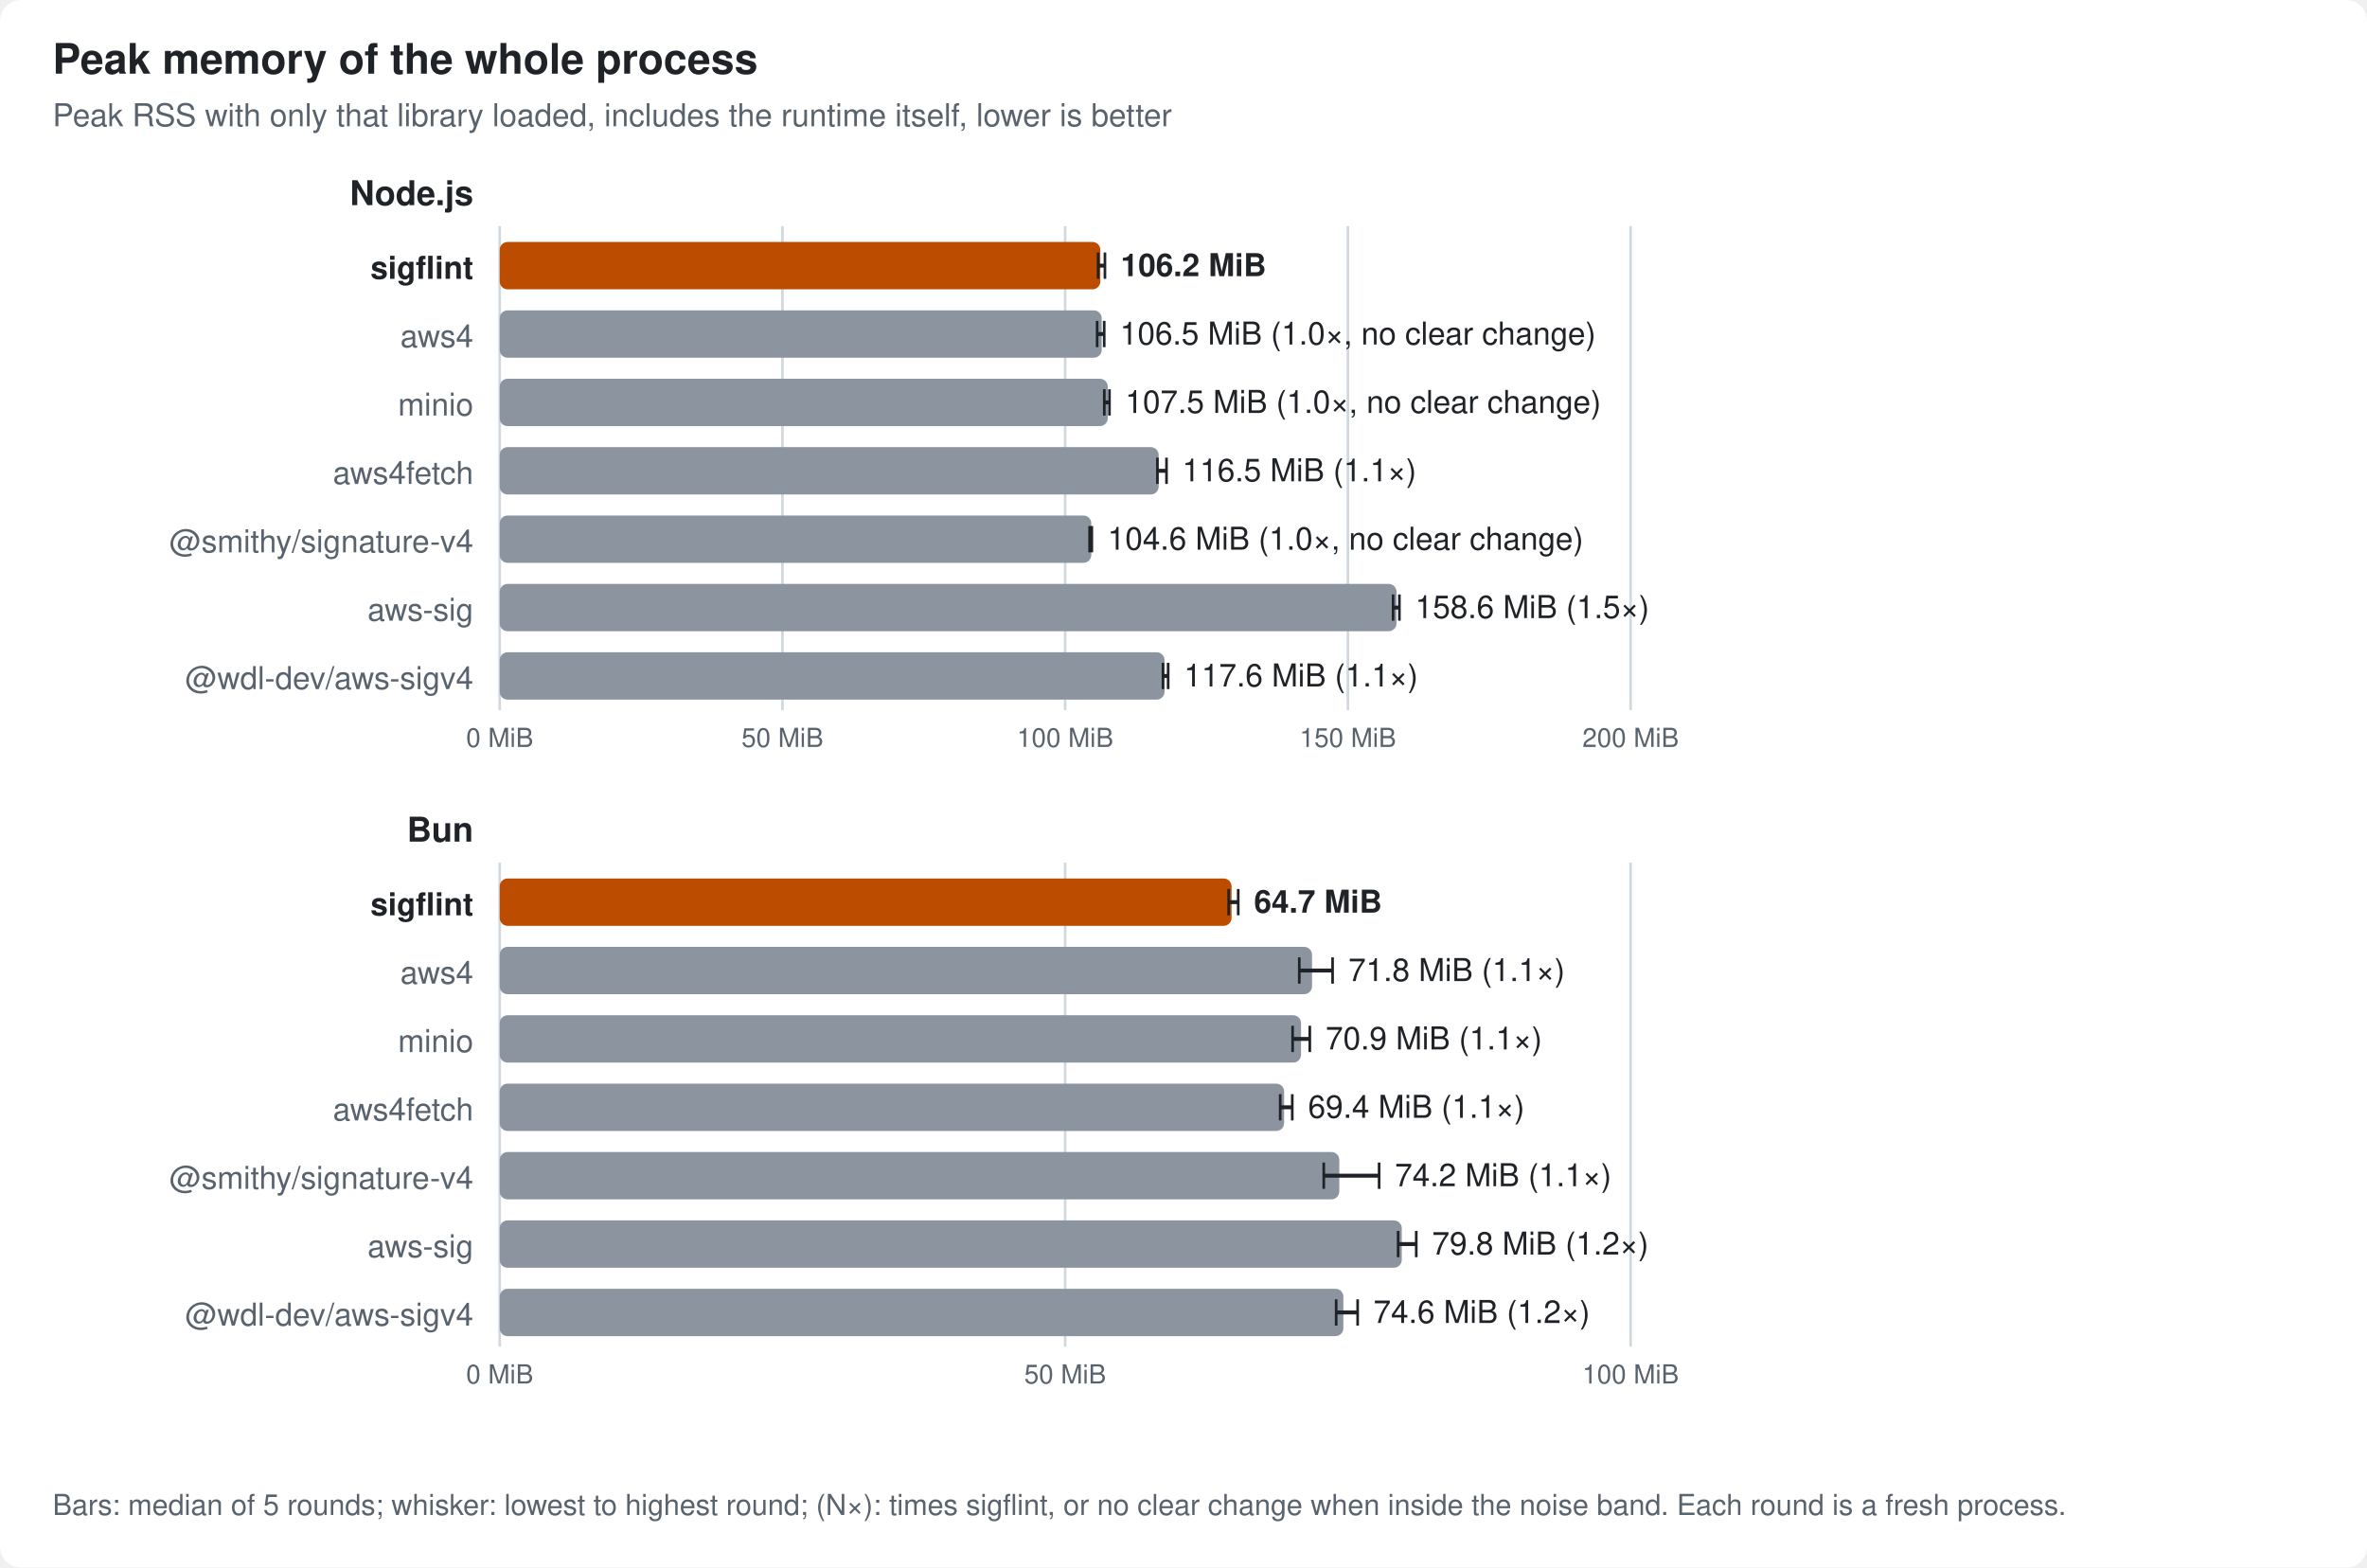
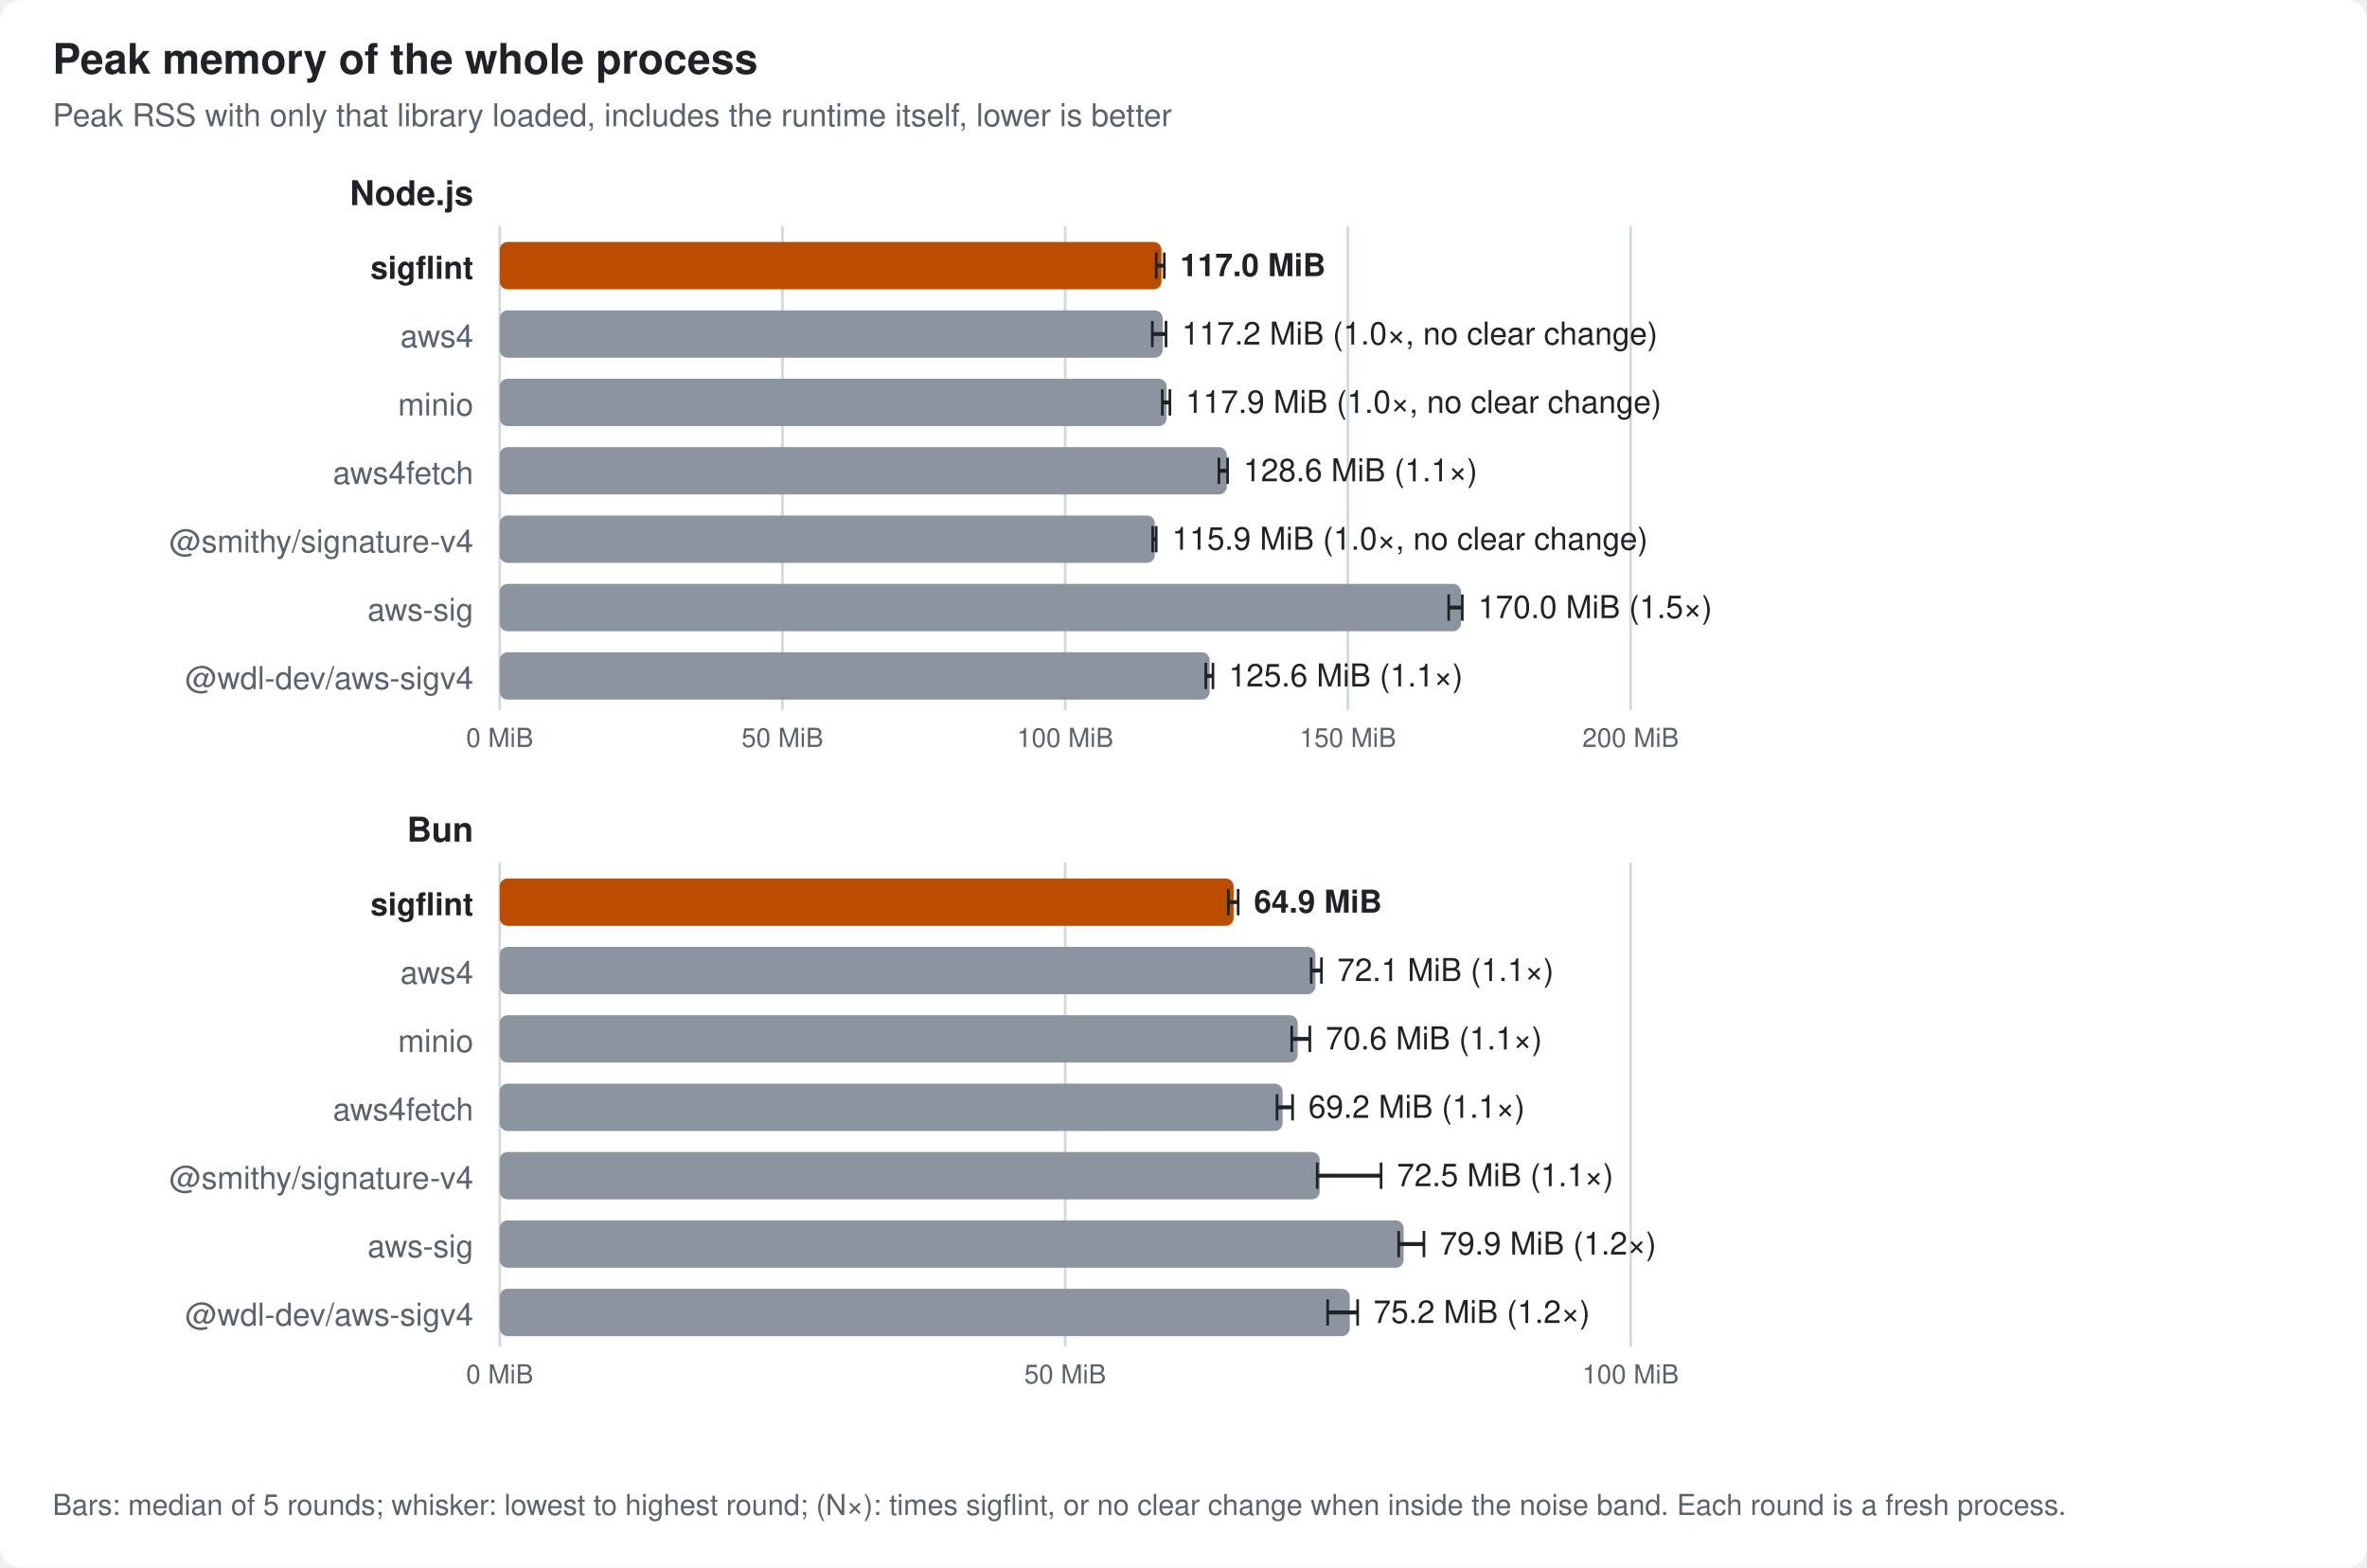
<svg xmlns="http://www.w3.org/2000/svg" width="900" height="596" viewBox="0 0 900 596" role="img" aria-labelledby="t" font-family="-apple-system,BlinkMacSystemFont,'Segoe UI',Helvetica,Arial,sans-serif">
  <rect width="900" height="596" rx="8" fill="#ffffff" />
  <text x="20" y="28" font-size="16" fill="#1f2328" text-anchor="start" font-weight="600">Peak memory of the whole process</text>
  <text x="20" y="48" font-size="12" fill="#59636e" text-anchor="start" font-weight="400">Peak RSS with only that library loaded, includes the runtime itself, lower is better</text>
  <text x="180" y="78" font-size="13" fill="#1f2328" text-anchor="end" font-weight="700">Node.js</text>
  <line x1="190" y1="86" x2="190" y2="270" stroke="#d1d9e0" />
  <text x="190" y="284" font-size="10" fill="#59636e" text-anchor="middle" font-weight="400">0 MiB</text>
  <line x1="297.5" y1="86" x2="297.5" y2="270" stroke="#d1d9e0" />
  <text x="297.5" y="284" font-size="10" fill="#59636e" text-anchor="middle" font-weight="400">50 MiB</text>
  <line x1="405" y1="86" x2="405" y2="270" stroke="#d1d9e0" />
  <text x="405" y="284" font-size="10" fill="#59636e" text-anchor="middle" font-weight="400">100 MiB</text>
  <line x1="512.5" y1="86" x2="512.5" y2="270" stroke="#d1d9e0" />
  <text x="512.5" y="284" font-size="10" fill="#59636e" text-anchor="middle" font-weight="400">150 MiB</text>
  <line x1="620" y1="86" x2="620" y2="270" stroke="#d1d9e0" />
  <text x="620" y="284" font-size="10" fill="#59636e" text-anchor="middle" font-weight="400">200 MiB</text>
  <text x="180" y="106" font-size="12" fill="#1f2328" text-anchor="end" font-weight="700">sigflint</text>
-   <rect x="190" y="92" width="228.387" height="18" rx="3" fill="#bc4c00" />
-   <line x1="417.53" y1="101" x2="420.126" y2="101" stroke="#1f2328" stroke-width="1.5" />
-   <line x1="417.53" y1="96" x2="417.53" y2="106" stroke="#1f2328" />
-   <line x1="420.126" y1="96" x2="420.126" y2="106" stroke="#1f2328" />
-   <text x="426.126" y="105" font-size="12" fill="#1f2328" text-anchor="start" font-weight="700">106.2 MiB</text>
+   <rect x="190" y="92" width="251.642" height="18" rx="3" fill="#bc4c00" />
+   <line x1="439.627" y1="101" x2="442.701" y2="101" stroke="#1f2328" stroke-width="1.5" />
+   <line x1="439.627" y1="96" x2="439.627" y2="106" stroke="#1f2328" />
+   <line x1="442.701" y1="96" x2="442.701" y2="106" stroke="#1f2328" />
+   <text x="448.701" y="105" font-size="12" fill="#1f2328" text-anchor="start" font-weight="700">117.0 MiB</text>
  <text x="180" y="132" font-size="12" fill="#59636e" text-anchor="end" font-weight="400">aws4</text>
-   <rect x="190" y="118" width="228.899" height="18" rx="3" fill="#8c959f" />
-   <line x1="417.169" y1="127" x2="419.848" y2="127" stroke="#1f2328" stroke-width="1.5" />
-   <line x1="417.169" y1="122" x2="417.169" y2="132" stroke="#1f2328" />
-   <line x1="419.848" y1="122" x2="419.848" y2="132" stroke="#1f2328" />
-   <text x="425.848" y="131" font-size="12" fill="#1f2328" text-anchor="start" font-weight="400">106.5 MiB  (1.0×, no clear change)</text>
+   <rect x="190" y="118" width="252.079" height="18" rx="3" fill="#8c959f" />
+   <line x1="438.14" y1="127" x2="443.356" y2="127" stroke="#1f2328" stroke-width="1.5" />
+   <line x1="438.14" y1="122" x2="438.14" y2="132" stroke="#1f2328" />
+   <line x1="443.356" y1="122" x2="443.356" y2="132" stroke="#1f2328" />
+   <text x="449.356" y="131" font-size="12" fill="#1f2328" text-anchor="start" font-weight="400">117.2 MiB  (1.0×, no clear change)</text>
  <text x="180" y="158" font-size="12" fill="#59636e" text-anchor="end" font-weight="400">minio</text>
-   <rect x="190" y="144" width="231.201" height="18" rx="3" fill="#8c959f" />
-   <line x1="419.882" y1="153" x2="421.847" y2="153" stroke="#1f2328" stroke-width="1.5" />
-   <line x1="419.882" y1="148" x2="419.882" y2="158" stroke="#1f2328" />
-   <line x1="421.847" y1="148" x2="421.847" y2="158" stroke="#1f2328" />
-   <text x="427.847" y="157" font-size="12" fill="#1f2328" text-anchor="start" font-weight="400">107.5 MiB  (1.0×, no clear change)</text>
+   <rect x="190" y="144" width="253.591" height="18" rx="3" fill="#8c959f" />
+   <line x1="441.945" y1="153" x2="444.809" y2="153" stroke="#1f2328" stroke-width="1.5" />
+   <line x1="441.945" y1="148" x2="441.945" y2="158" stroke="#1f2328" />
+   <line x1="444.809" y1="148" x2="444.809" y2="158" stroke="#1f2328" />
+   <text x="450.809" y="157" font-size="12" fill="#1f2328" text-anchor="start" font-weight="400">117.9 MiB  (1.0×, no clear change)</text>
  <text x="180" y="184" font-size="12" fill="#59636e" text-anchor="end" font-weight="400">aws4fetch</text>
-   <rect x="190" y="170" width="250.559" height="18" rx="3" fill="#8c959f" />
-   <line x1="440.072" y1="179" x2="443.54" y2="179" stroke="#1f2328" stroke-width="1.5" />
-   <line x1="440.072" y1="174" x2="440.072" y2="184" stroke="#1f2328" />
-   <line x1="443.54" y1="174" x2="443.54" y2="184" stroke="#1f2328" />
-   <text x="449.54" y="183" font-size="12" fill="#1f2328" text-anchor="start" font-weight="400">116.5 MiB  (1.1×)</text>
+   <rect x="190" y="170" width="276.477" height="18" rx="3" fill="#8c959f" />
+   <line x1="463.462" y1="179" x2="466.762" y2="179" stroke="#1f2328" stroke-width="1.5" />
+   <line x1="463.462" y1="174" x2="463.462" y2="184" stroke="#1f2328" />
+   <line x1="466.762" y1="174" x2="466.762" y2="184" stroke="#1f2328" />
+   <text x="472.762" y="183" font-size="12" fill="#1f2328" text-anchor="start" font-weight="400">128.6 MiB  (1.1×)</text>
  <text x="180" y="210" font-size="12" fill="#59636e" text-anchor="end" font-weight="400">@smithy/signature-v4</text>
-   <rect x="190" y="196" width="224.944" height="18" rx="3" fill="#8c959f" />
-   <line x1="414.297" y1="205" x2="415.137" y2="205" stroke="#1f2328" stroke-width="1.5" />
-   <line x1="414.297" y1="200" x2="414.297" y2="210" stroke="#1f2328" />
-   <line x1="415.137" y1="200" x2="415.137" y2="210" stroke="#1f2328" />
-   <text x="421.137" y="209" font-size="12" fill="#1f2328" text-anchor="start" font-weight="400">104.6 MiB  (1.0×, no clear change)</text>
+   <rect x="190" y="196" width="249.106" height="18" rx="3" fill="#8c959f" />
+   <line x1="438.275" y1="205" x2="439.618" y2="205" stroke="#1f2328" stroke-width="1.5" />
+   <line x1="438.275" y1="200" x2="438.275" y2="210" stroke="#1f2328" />
+   <line x1="439.618" y1="200" x2="439.618" y2="210" stroke="#1f2328" />
+   <text x="445.618" y="209" font-size="12" fill="#1f2328" text-anchor="start" font-weight="400">115.9 MiB  (1.0×, no clear change)</text>
  <text x="180" y="236" font-size="12" fill="#59636e" text-anchor="end" font-weight="400">aws-sig</text>
-   <rect x="190" y="222" width="341.002" height="18" rx="3" fill="#8c959f" />
-   <line x1="529.692" y1="231" x2="532.094" y2="231" stroke="#1f2328" stroke-width="1.5" />
-   <line x1="529.692" y1="226" x2="529.692" y2="236" stroke="#1f2328" />
-   <line x1="532.094" y1="226" x2="532.094" y2="236" stroke="#1f2328" />
-   <text x="538.094" y="235" font-size="12" fill="#1f2328" text-anchor="start" font-weight="400">158.6 MiB  (1.5×)</text>
+   <rect x="190" y="222" width="365.508" height="18" rx="3" fill="#8c959f" />
+   <line x1="550.839" y1="231" x2="556.004" y2="231" stroke="#1f2328" stroke-width="1.5" />
+   <line x1="550.839" y1="226" x2="550.839" y2="236" stroke="#1f2328" />
+   <line x1="556.004" y1="226" x2="556.004" y2="236" stroke="#1f2328" />
+   <text x="562.004" y="235" font-size="12" fill="#1f2328" text-anchor="start" font-weight="400">170.0 MiB  (1.5×)</text>
  <text x="180" y="262" font-size="12" fill="#59636e" text-anchor="end" font-weight="400">@wdl-dev/aws-sigv4</text>
-   <rect x="190" y="248" width="252.801" height="18" rx="3" fill="#8c959f" />
-   <line x1="442.197" y1="257" x2="444.162" y2="257" stroke="#1f2328" stroke-width="1.5" />
-   <line x1="442.197" y1="252" x2="442.197" y2="262" stroke="#1f2328" />
-   <line x1="444.162" y1="252" x2="444.162" y2="262" stroke="#1f2328" />
-   <text x="450.162" y="261" font-size="12" fill="#1f2328" text-anchor="start" font-weight="400">117.6 MiB  (1.1×)</text>
+   <rect x="190" y="248" width="269.934" height="18" rx="3" fill="#8c959f" />
+   <line x1="458.473" y1="257" x2="461.202" y2="257" stroke="#1f2328" stroke-width="1.5" />
+   <line x1="458.473" y1="252" x2="458.473" y2="262" stroke="#1f2328" />
+   <line x1="461.202" y1="252" x2="461.202" y2="262" stroke="#1f2328" />
+   <text x="467.202" y="261" font-size="12" fill="#1f2328" text-anchor="start" font-weight="400">125.6 MiB  (1.1×)</text>
  <text x="180" y="320" font-size="13" fill="#1f2328" text-anchor="end" font-weight="700">Bun</text>
  <line x1="190" y1="328" x2="190" y2="512" stroke="#d1d9e0" />
  <text x="190" y="526" font-size="10" fill="#59636e" text-anchor="middle" font-weight="400">0 MiB</text>
  <line x1="405" y1="328" x2="405" y2="512" stroke="#d1d9e0" />
  <text x="405" y="526" font-size="10" fill="#59636e" text-anchor="middle" font-weight="400">50 MiB</text>
  <line x1="620" y1="328" x2="620" y2="512" stroke="#d1d9e0" />
  <text x="620" y="526" font-size="10" fill="#59636e" text-anchor="middle" font-weight="400">100 MiB</text>
  <text x="180" y="348" font-size="12" fill="#1f2328" text-anchor="end" font-weight="700">sigflint</text>
-   <rect x="190" y="334" width="278.274" height="18" rx="3" fill="#bc4c00" />
-   <line x1="467.165" y1="343" x2="470.81" y2="343" stroke="#1f2328" stroke-width="1.5" />
-   <line x1="467.165" y1="338" x2="467.165" y2="348" stroke="#1f2328" />
-   <line x1="470.81" y1="338" x2="470.81" y2="348" stroke="#1f2328" />
-   <text x="476.81" y="347" font-size="12" fill="#1f2328" text-anchor="start" font-weight="700">64.7 MiB</text>
+   <rect x="190" y="334" width="279.03" height="18" rx="3" fill="#bc4c00" />
+   <line x1="467.048" y1="343" x2="470.777" y2="343" stroke="#1f2328" stroke-width="1.5" />
+   <line x1="467.048" y1="338" x2="467.048" y2="348" stroke="#1f2328" />
+   <line x1="470.777" y1="338" x2="470.777" y2="348" stroke="#1f2328" />
+   <text x="476.777" y="347" font-size="12" fill="#1f2328" text-anchor="start" font-weight="700">64.9 MiB</text>
  <text x="180" y="374" font-size="12" fill="#59636e" text-anchor="end" font-weight="400">aws4</text>
-   <rect x="190" y="360" width="308.878" height="18" rx="3" fill="#8c959f" />
-   <line x1="494.023" y1="369" x2="506.688" y2="369" stroke="#1f2328" stroke-width="1.5" />
-   <line x1="494.023" y1="364" x2="494.023" y2="374" stroke="#1f2328" />
-   <line x1="506.688" y1="364" x2="506.688" y2="374" stroke="#1f2328" />
-   <text x="512.688" y="373" font-size="12" fill="#1f2328" text-anchor="start" font-weight="400">71.8 MiB  (1.1×)</text>
+   <rect x="190" y="360" width="310.171" height="18" rx="3" fill="#8c959f" />
+   <line x1="498.559" y1="369" x2="502.455" y2="369" stroke="#1f2328" stroke-width="1.5" />
+   <line x1="498.559" y1="364" x2="498.559" y2="374" stroke="#1f2328" />
+   <line x1="502.455" y1="364" x2="502.455" y2="374" stroke="#1f2328" />
+   <text x="508.455" y="373" font-size="12" fill="#1f2328" text-anchor="start" font-weight="400">72.1 MiB  (1.1×)</text>
  <text x="180" y="400" font-size="12" fill="#59636e" text-anchor="end" font-weight="400">minio</text>
-   <rect x="190" y="386" width="304.695" height="18" rx="3" fill="#8c959f" />
-   <line x1="491.487" y1="395" x2="498.021" y2="395" stroke="#1f2328" stroke-width="1.5" />
-   <line x1="491.487" y1="390" x2="491.487" y2="400" stroke="#1f2328" />
-   <line x1="498.021" y1="390" x2="498.021" y2="400" stroke="#1f2328" />
-   <text x="504.021" y="399" font-size="12" fill="#1f2328" text-anchor="start" font-weight="400">70.9 MiB  (1.1×)</text>
+   <rect x="190" y="386" width="303.419" height="18" rx="3" fill="#8c959f" />
+   <line x1="491.151" y1="395" x2="498.038" y2="395" stroke="#1f2328" stroke-width="1.5" />
+   <line x1="491.151" y1="390" x2="491.151" y2="400" stroke="#1f2328" />
+   <line x1="498.038" y1="390" x2="498.038" y2="400" stroke="#1f2328" />
+   <text x="504.038" y="399" font-size="12" fill="#1f2328" text-anchor="start" font-weight="400">70.6 MiB  (1.1×)</text>
  <text x="180" y="426" font-size="12" fill="#59636e" text-anchor="end" font-weight="400">aws4fetch</text>
-   <rect x="190" y="412" width="298.262" height="18" rx="3" fill="#8c959f" />
-   <line x1="486.767" y1="421" x2="491.353" y2="421" stroke="#1f2328" stroke-width="1.5" />
-   <line x1="486.767" y1="416" x2="486.767" y2="426" stroke="#1f2328" />
-   <line x1="491.353" y1="416" x2="491.353" y2="426" stroke="#1f2328" />
-   <text x="497.353" y="425" font-size="12" fill="#1f2328" text-anchor="start" font-weight="400">69.4 MiB  (1.1×)</text>
+   <rect x="190" y="412" width="297.691" height="18" rx="3" fill="#8c959f" />
+   <line x1="485.558" y1="421" x2="491.47" y2="421" stroke="#1f2328" stroke-width="1.5" />
+   <line x1="485.558" y1="416" x2="485.558" y2="426" stroke="#1f2328" />
+   <line x1="491.47" y1="416" x2="491.47" y2="426" stroke="#1f2328" />
+   <text x="497.47" y="425" font-size="12" fill="#1f2328" text-anchor="start" font-weight="400">69.2 MiB  (1.1×)</text>
  <text x="180" y="452" font-size="12" fill="#59636e" text-anchor="end" font-weight="400">@smithy/signature-v4</text>
-   <rect x="190" y="438" width="319.241" height="18" rx="3" fill="#8c959f" />
-   <line x1="503.329" y1="447" x2="524.375" y2="447" stroke="#1f2328" stroke-width="1.5" />
-   <line x1="503.329" y1="442" x2="503.329" y2="452" stroke="#1f2328" />
-   <line x1="524.375" y1="442" x2="524.375" y2="452" stroke="#1f2328" />
-   <text x="530.375" y="451" font-size="12" fill="#1f2328" text-anchor="start" font-weight="400">74.2 MiB  (1.1×)</text>
+   <rect x="190" y="438" width="311.8" height="18" rx="3" fill="#8c959f" />
+   <line x1="500.843" y1="447" x2="525.131" y2="447" stroke="#1f2328" stroke-width="1.5" />
+   <line x1="500.843" y1="442" x2="500.843" y2="452" stroke="#1f2328" />
+   <line x1="525.131" y1="442" x2="525.131" y2="452" stroke="#1f2328" />
+   <text x="531.131" y="451" font-size="12" fill="#1f2328" text-anchor="start" font-weight="400">72.5 MiB  (1.1×)</text>
  <text x="180" y="478" font-size="12" fill="#59636e" text-anchor="end" font-weight="400">aws-sig</text>
-   <rect x="190" y="464" width="342.992" height="18" rx="3" fill="#8c959f" />
-   <line x1="531.615" y1="473" x2="538.502" y2="473" stroke="#1f2328" stroke-width="1.5" />
-   <line x1="531.615" y1="468" x2="531.615" y2="478" stroke="#1f2328" />
-   <line x1="538.502" y1="468" x2="538.502" y2="478" stroke="#1f2328" />
-   <text x="544.502" y="477" font-size="12" fill="#1f2328" text-anchor="start" font-weight="400">79.8 MiB  (1.2×)</text>
+   <rect x="190" y="464" width="343.714" height="18" rx="3" fill="#8c959f" />
+   <line x1="531.816" y1="473" x2="541.424" y2="473" stroke="#1f2328" stroke-width="1.5" />
+   <line x1="531.816" y1="468" x2="531.816" y2="478" stroke="#1f2328" />
+   <line x1="541.424" y1="468" x2="541.424" y2="478" stroke="#1f2328" />
+   <text x="547.424" y="477" font-size="12" fill="#1f2328" text-anchor="start" font-weight="400">79.9 MiB  (1.2×)</text>
  <text x="180" y="504" font-size="12" fill="#59636e" text-anchor="end" font-weight="400">@wdl-dev/aws-sigv4</text>
-   <rect x="190" y="490" width="320.787" height="18" rx="3" fill="#8c959f" />
-   <line x1="508.049" y1="499" x2="516.212" y2="499" stroke="#1f2328" stroke-width="1.5" />
-   <line x1="508.049" y1="494" x2="508.049" y2="504" stroke="#1f2328" />
+   <rect x="190" y="490" width="323.222" height="18" rx="3" fill="#8c959f" />
+   <line x1="504.807" y1="499" x2="516.212" y2="499" stroke="#1f2328" stroke-width="1.5" />
+   <line x1="504.807" y1="494" x2="504.807" y2="504" stroke="#1f2328" />
  <line x1="516.212" y1="494" x2="516.212" y2="504" stroke="#1f2328" />
-   <text x="522.212" y="503" font-size="12" fill="#1f2328" text-anchor="start" font-weight="400">74.6 MiB  (1.2×)</text>
+   <text x="522.212" y="503" font-size="12" fill="#1f2328" text-anchor="start" font-weight="400">75.2 MiB  (1.2×)</text>
  <text x="20" y="576" font-size="11" fill="#59636e" text-anchor="start" font-weight="400">Bars: median of 5 rounds; whisker: lowest to highest round; (N×): times sigflint, or no clear change when inside the noise band. Each round is a fresh process.</text>
</svg>
